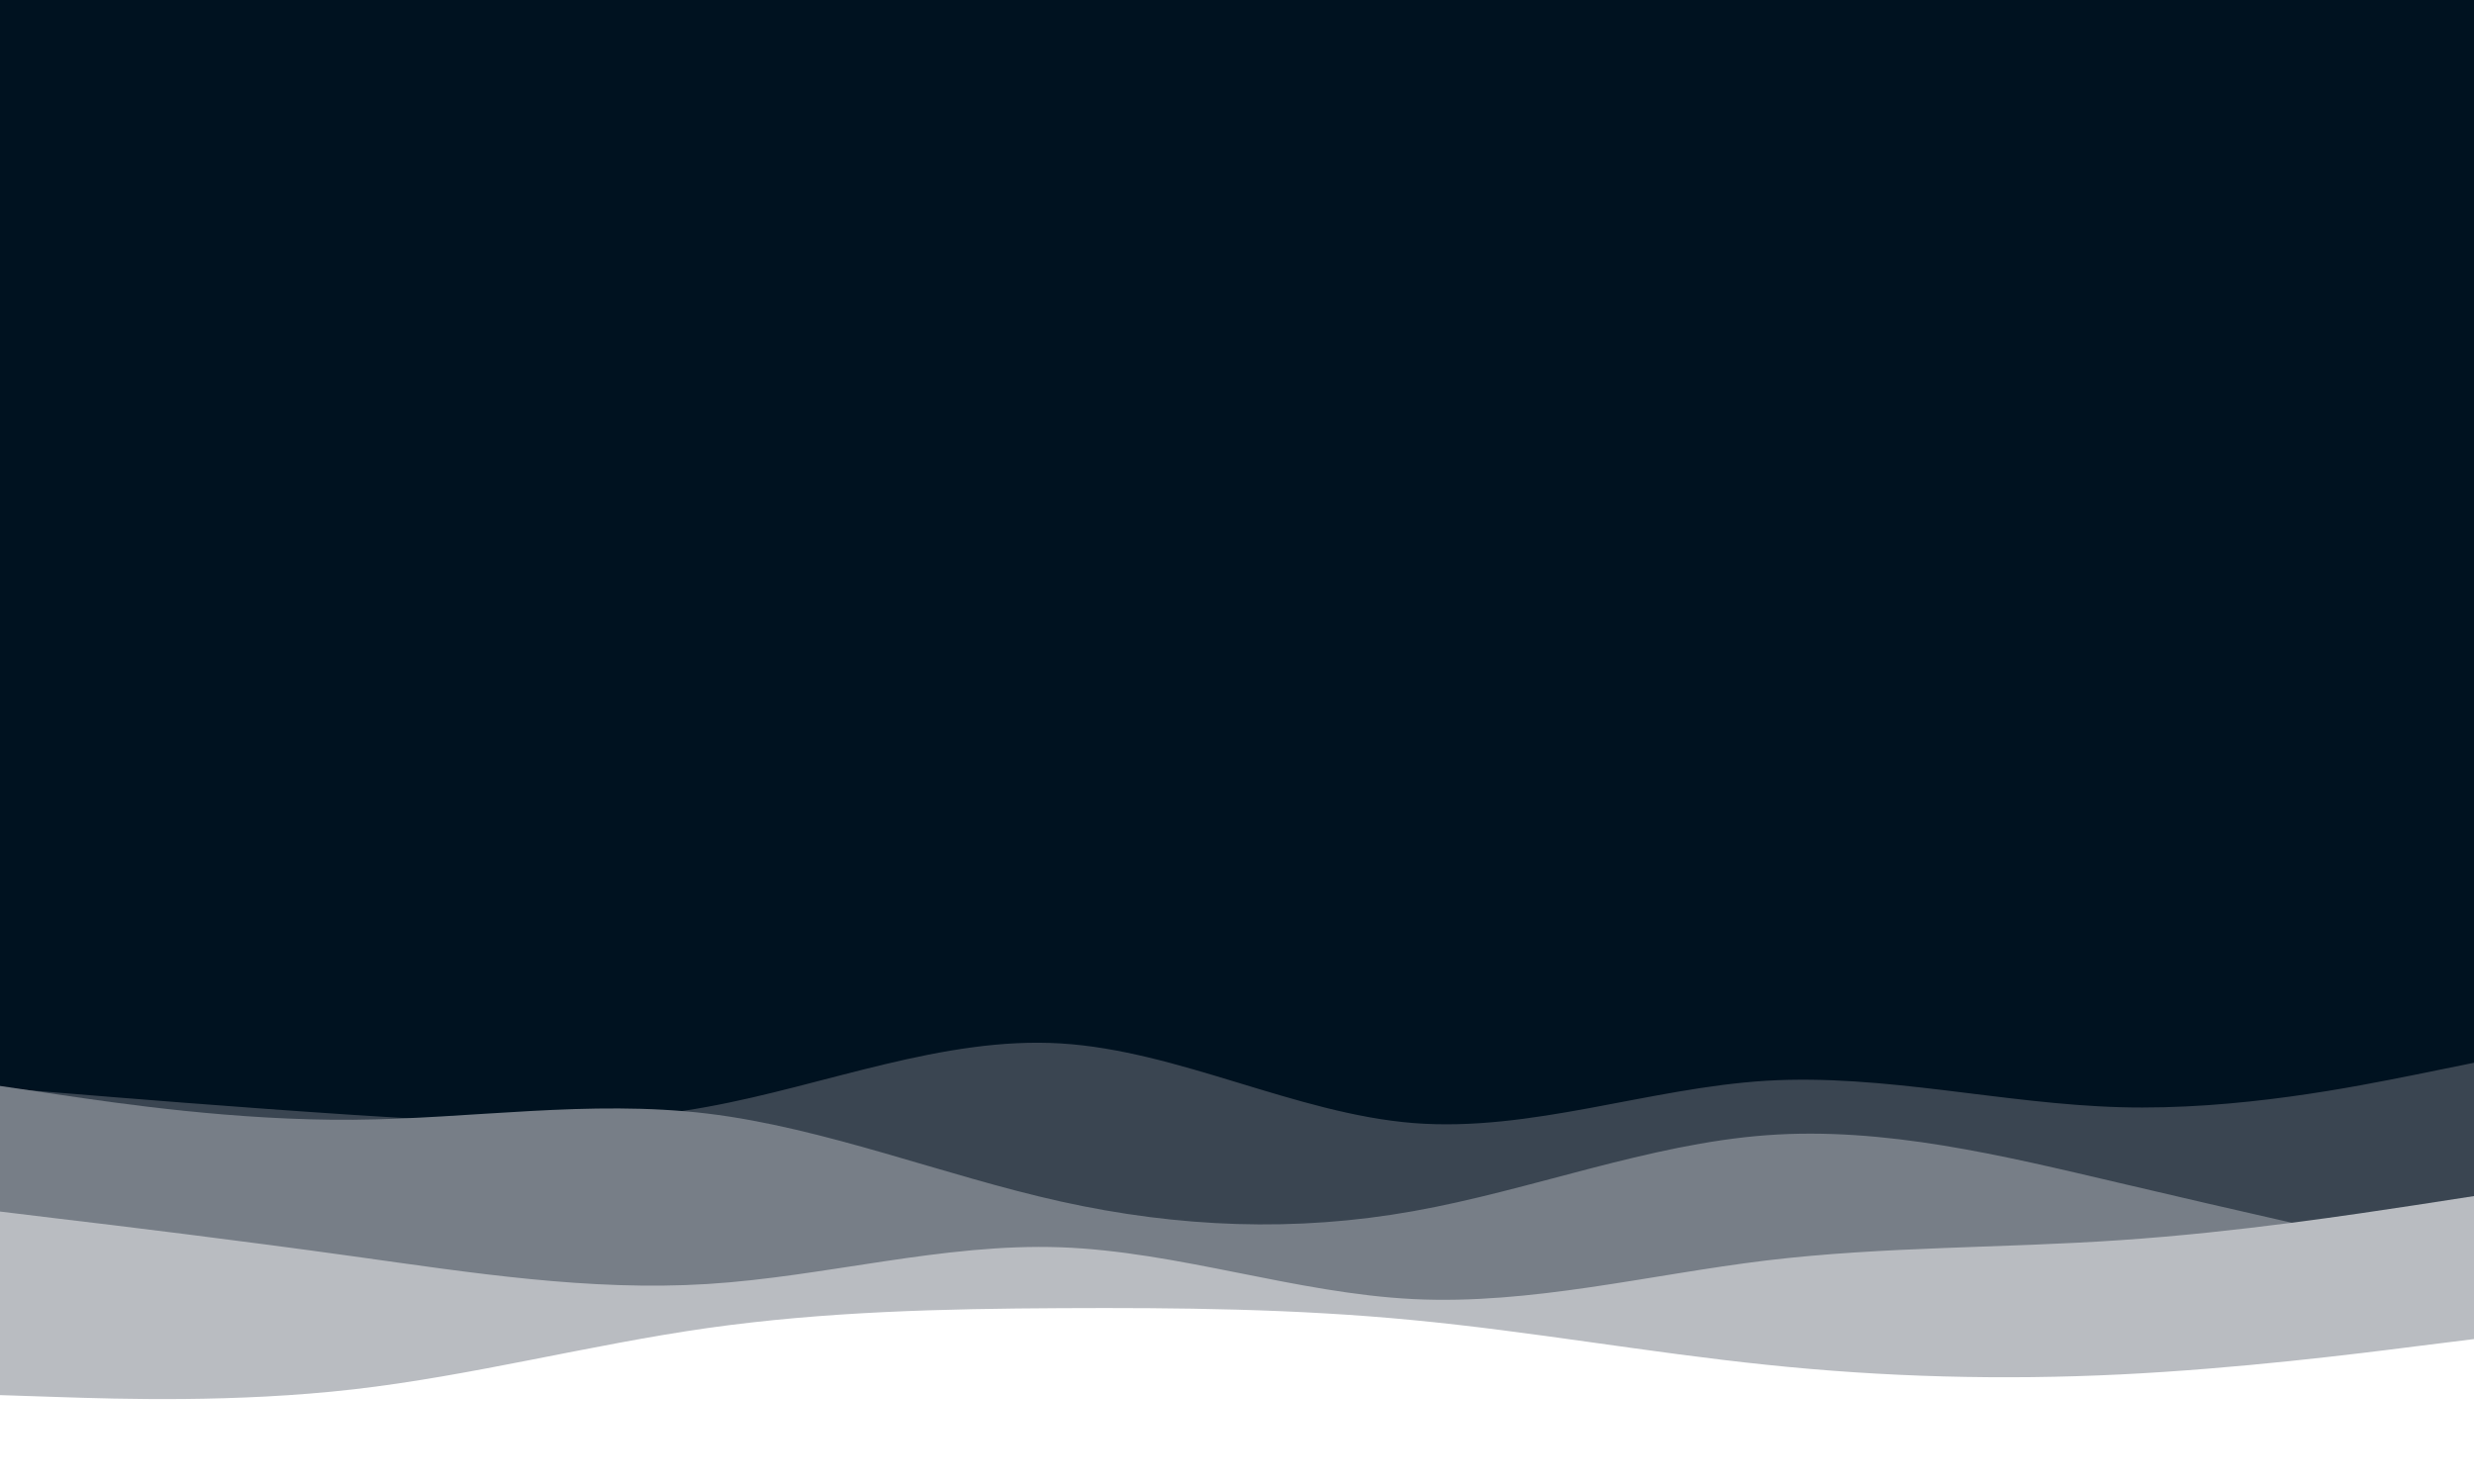
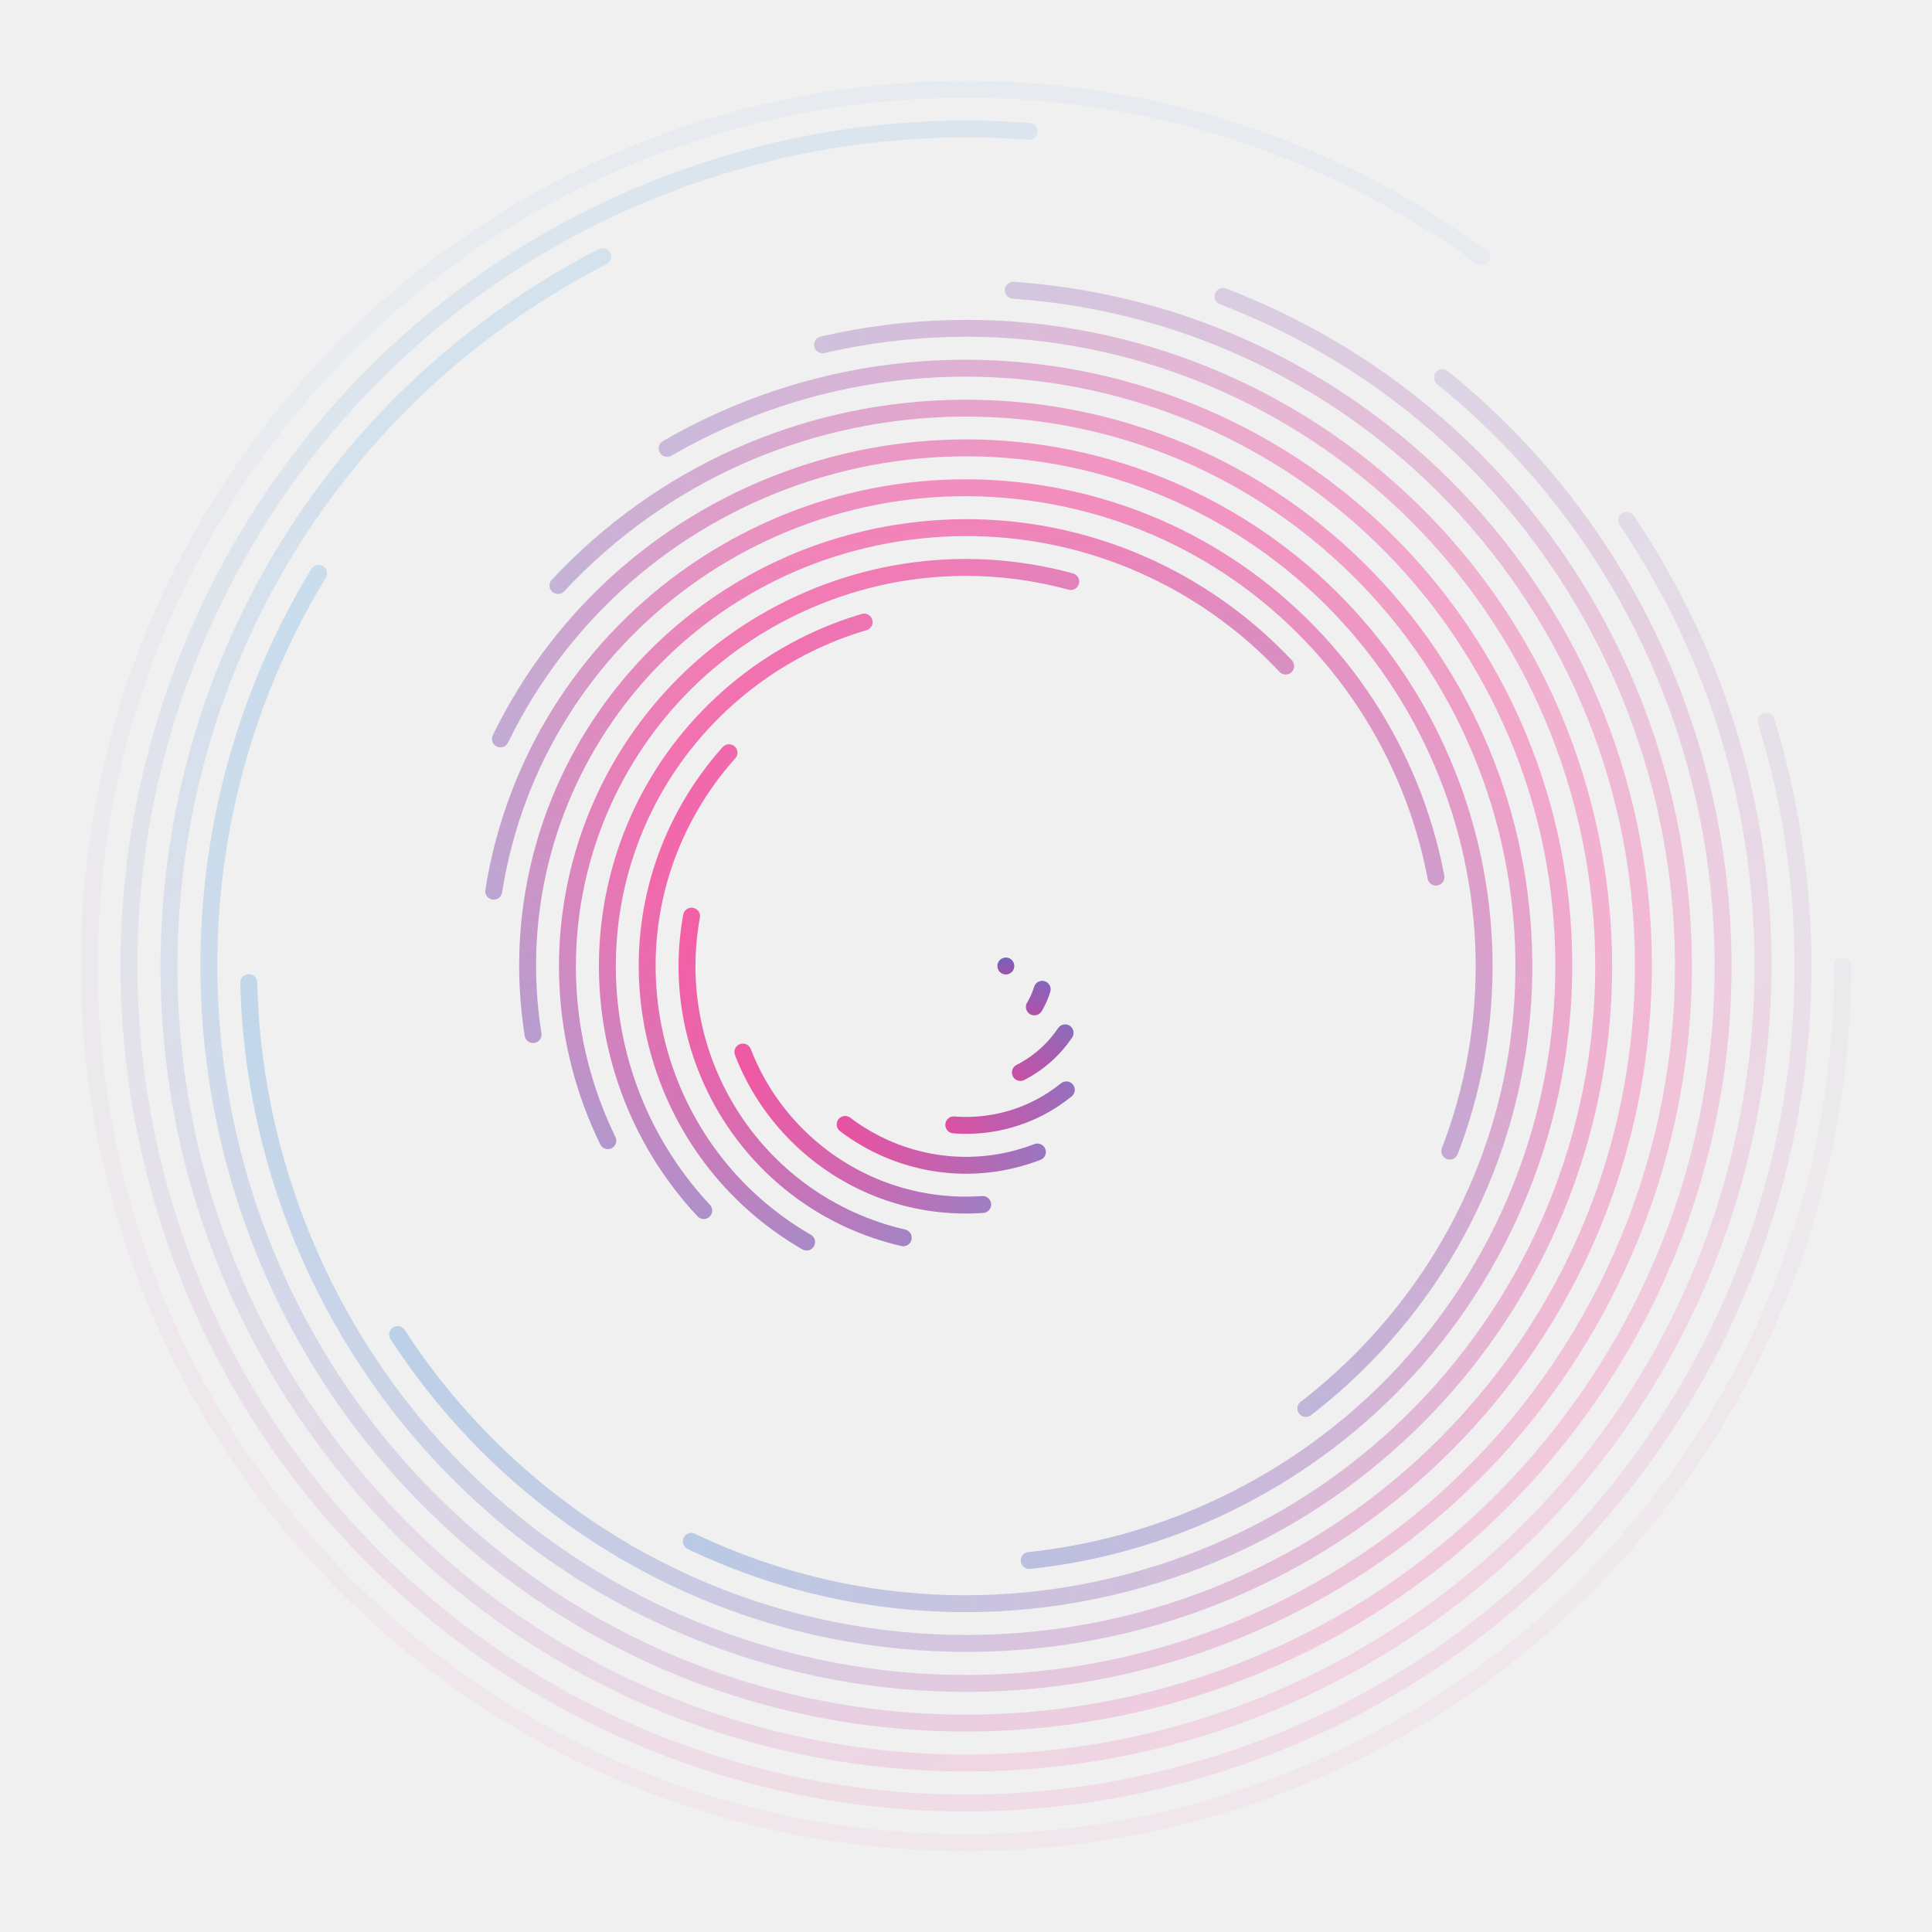
- <svg xmlns="http://www.w3.org/2000/svg" id="visual" viewBox="0 0 1280 768" width="1280" height="768" version="1.1">
-   <rect x="0" y="0" width="1280" height="768" fill="#001220" />
-   <path d="M0 545L30.5 546.5C61 548 122 551 183 552.3C244 553.7 305 553.3 366 536.3C427 519.3 488 485.7 548.8 470.5C609.7 455.3 670.3 458.7 731.2 460.7C792 462.7 853 463.3 914 471.2C975 479 1036 494 1097 507.2C1158 520.3 1219 531.7 1249.5 537.3L1280 543L1280 769L1249.5 769C1219 769 1158 769 1097 769C1036 769 975 769 914 769C853 769 792 769 731.2 769C670.3 769 609.7 769 548.8 769C488 769 427 769 366 769C305 769 244 769 183 769C122 769 61 769 30.5 769L0 769Z" fill="#001220" />
-   <path d="M0 563L30.5 565.5C61 568 122 573 183 577C244 581 305 584 366 572.8C427 561.7 488 536.3 548.8 540C609.7 543.7 670.3 576.3 731.2 581.2C792 586 853 563 914 559.3C975 555.7 1036 571.3 1097 573C1158 574.7 1219 562.3 1249.5 556.2L1280 550L1280 769L1249.5 769C1219 769 1158 769 1097 769C1036 769 975 769 914 769C853 769 792 769 731.2 769C670.3 769 609.7 769 548.8 769C488 769 427 769 366 769C305 769 244 769 183 769C122 769 61 769 30.5 769L0 769Z" fill="#3a4551" />
-   <path d="M0 562L30.5 566.5C61 571 122 580 183 579.5C244 579 305 569 366 576.3C427 583.7 488 608.3 548.8 621.8C609.7 635.3 670.3 637.7 731.2 626.8C792 616 853 592 914 587.5C975 583 1036 598 1097 612.3C1158 626.7 1219 640.3 1249.5 647.2L1280 654L1280 769L1249.5 769C1219 769 1158 769 1097 769C1036 769 975 769 914 769C853 769 792 769 731.2 769C670.3 769 609.7 769 548.8 769C488 769 427 769 366 769C305 769 244 769 183 769C122 769 61 769 30.5 769L0 769Z" fill="#777e87" />
-   <path d="M0 627L30.5 630.7C61 634.3 122 641.7 183 650.2C244 658.7 305 668.3 366 664.5C427 660.7 488 643.3 548.8 645.5C609.7 647.7 670.3 669.3 731.2 672.3C792 675.3 853 659.7 914 652.3C975 645 1036 646 1097 641.8C1158 637.7 1219 628.3 1249.5 623.7L1280 619L1280 769L1249.5 769C1219 769 1158 769 1097 769C1036 769 975 769 914 769C853 769 792 769 731.2 769C670.3 769 609.7 769 548.8 769C488 769 427 769 366 769C305 769 244 769 183 769C122 769 61 769 30.5 769L0 769Z" fill="#b9bcc1" />
-   <path d="M0 722L30.5 723C61 724 122 726 183 719C244 712 305 696 366 687.3C427 678.7 488 677.3 548.8 677C609.7 676.7 670.3 677.3 731.2 683.2C792 689 853 700 914 706.3C975 712.7 1036 714.3 1097 711.3C1158 708.3 1219 700.7 1249.5 696.8L1280 693L1280 769L1249.5 769C1219 769 1158 769 1097 769C1036 769 975 769 914 769C853 769 792 769 731.2 769C670.3 769 609.7 769 548.8 769C488 769 427 769 366 769C305 769 244 769 183 769C122 769 61 769 30.5 769L0 769Z" fill="#ffffff" />
+ <svg xmlns="http://www.w3.org/2000/svg" version="1.1" viewBox="0 0 800 800">
+   <defs>
+     <linearGradient x1="50%" y1="0%" x2="50%" y2="100%" id="cccoil-grad">
+       <stop stop-color="hsl(206, 75%, 49%)" stop-opacity="1" offset="0%" />
+       <stop stop-color="hsl(331, 90%, 56%)" stop-opacity="1" offset="100%" />
+     </linearGradient>
+   </defs>
+   <g stroke="url(#cccoil-grad)" fill="none" stroke-linecap="round">
+     <circle r="363" cx="400" cy="400" stroke-width="7" stroke-dasharray="1939 2281" transform="rotate(360, 400, 400)" opacity="0.05" />
+     <circle r="346.5" cx="400" cy="400" stroke-width="7" stroke-dasharray="1762 2177" transform="rotate(343, 400, 400)" opacity="0.10" />
+     <circle r="330" cx="400" cy="400" stroke-width="7" stroke-dasharray="1595 2073" transform="rotate(326, 400, 400)" opacity="0.14" />
+     <circle r="313.5" cx="400" cy="400" stroke-width="7" stroke-dasharray="1435 1970" transform="rotate(309, 400, 400)" opacity="0.19" />
+     <circle r="297" cx="400" cy="400" stroke-width="7" stroke-dasharray="1284 1866" transform="rotate(291, 400, 400)" opacity="0.23" />
+     <circle r="280.5" cx="400" cy="400" stroke-width="7" stroke-dasharray="1141 1762" transform="rotate(274, 400, 400)" opacity="0.28" />
+     <circle r="264" cx="400" cy="400" stroke-width="7" stroke-dasharray="1007 1659" transform="rotate(257, 400, 400)" opacity="0.32" />
+     <circle r="247.5" cx="400" cy="400" stroke-width="7" stroke-dasharray="881 1555" transform="rotate(240, 400, 400)" opacity="0.37" />
+     <circle r="231" cx="400" cy="400" stroke-width="7" stroke-dasharray="764 1451" transform="rotate(223, 400, 400)" opacity="0.41" />
+     <circle r="214.5" cx="400" cy="400" stroke-width="7" stroke-dasharray="655 1348" transform="rotate(206, 400, 400)" opacity="0.46" />
+     <circle r="198" cx="400" cy="400" stroke-width="7" stroke-dasharray="554 1244" transform="rotate(189, 400, 400)" opacity="0.50" />
+     <circle r="181.5" cx="400" cy="400" stroke-width="7" stroke-dasharray="462 1140" transform="rotate(171, 400, 400)" opacity="0.55" />
+     <circle r="165" cx="400" cy="400" stroke-width="7" stroke-dasharray="378 1037" transform="rotate(154, 400, 400)" opacity="0.59" />
+     <circle r="148.5" cx="400" cy="400" stroke-width="7" stroke-dasharray="302 933" transform="rotate(137, 400, 400)" opacity="0.64" />
+     <circle r="132" cx="400" cy="400" stroke-width="7" stroke-dasharray="235 829" transform="rotate(120, 400, 400)" opacity="0.68" />
+     <circle r="115.5" cx="400" cy="400" stroke-width="7" stroke-dasharray="176 726" transform="rotate(103, 400, 400)" opacity="0.73" />
+     <circle r="99" cx="400" cy="400" stroke-width="7" stroke-dasharray="126 622" transform="rotate(86, 400, 400)" opacity="0.77" />
+     <circle r="82.5" cx="400" cy="400" stroke-width="7" stroke-dasharray="84 518" transform="rotate(69, 400, 400)" opacity="0.82" />
+     <circle r="66" cx="400" cy="400" stroke-width="7" stroke-dasharray="50 415" transform="rotate(51, 400, 400)" opacity="0.86" />
+     <circle r="49.5" cx="400" cy="400" stroke-width="7" stroke-dasharray="25 311" transform="rotate(34, 400, 400)" opacity="0.91" />
+     <circle r="33" cx="400" cy="400" stroke-width="7" stroke-dasharray="8 207" transform="rotate(17, 400, 400)" opacity="0.95" />
+     <circle r="16.5" cx="400" cy="400" stroke-width="7" stroke-dasharray="0 104" opacity="1.00" />
+   </g>
</svg>
